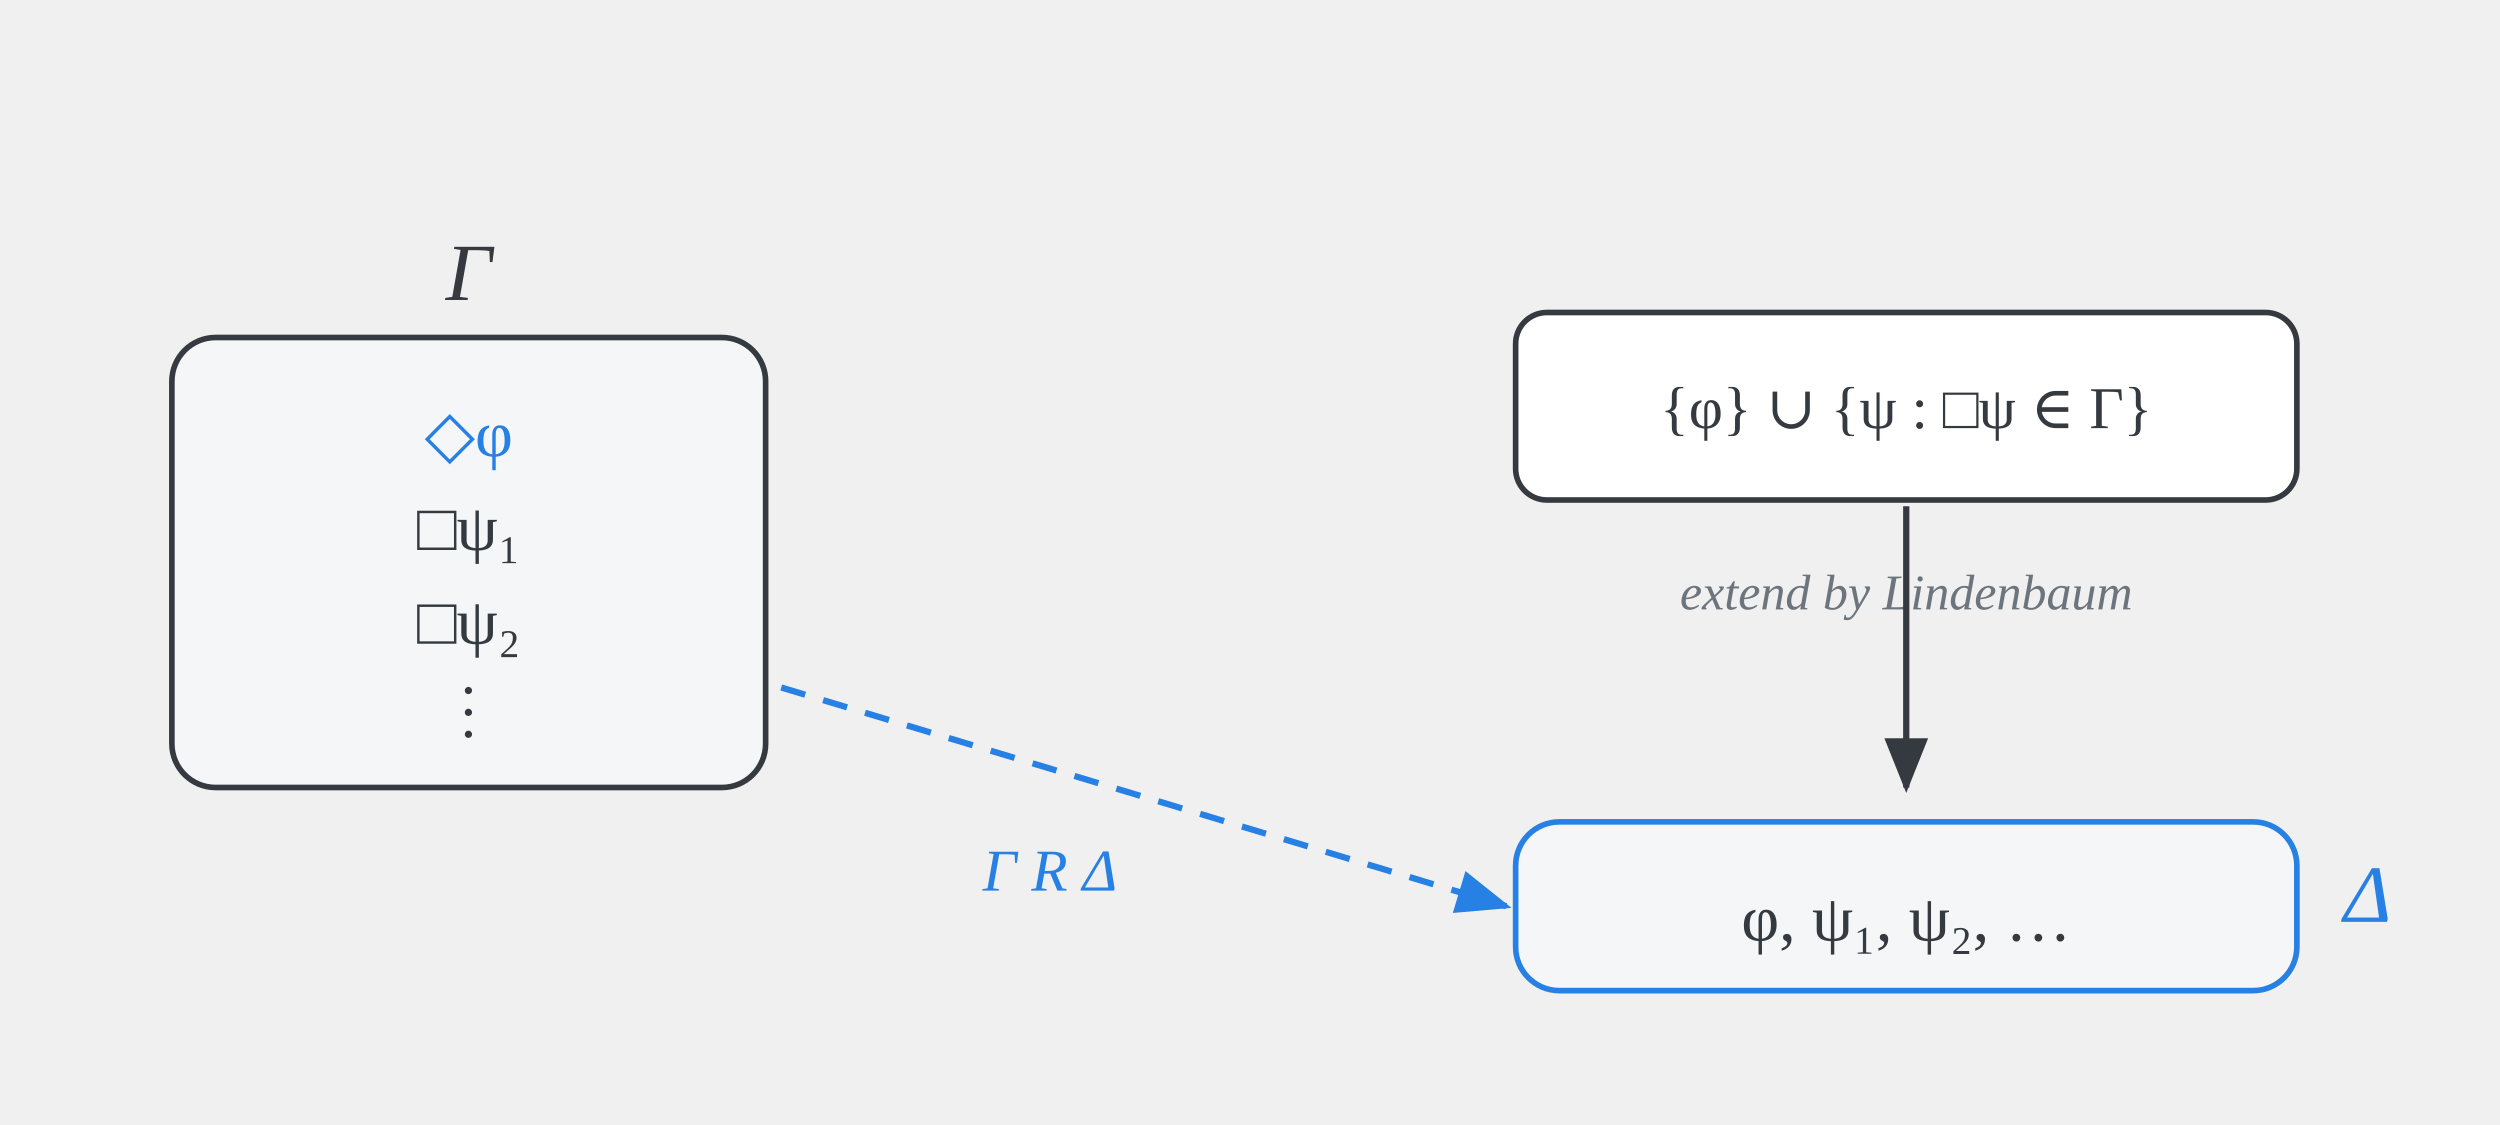
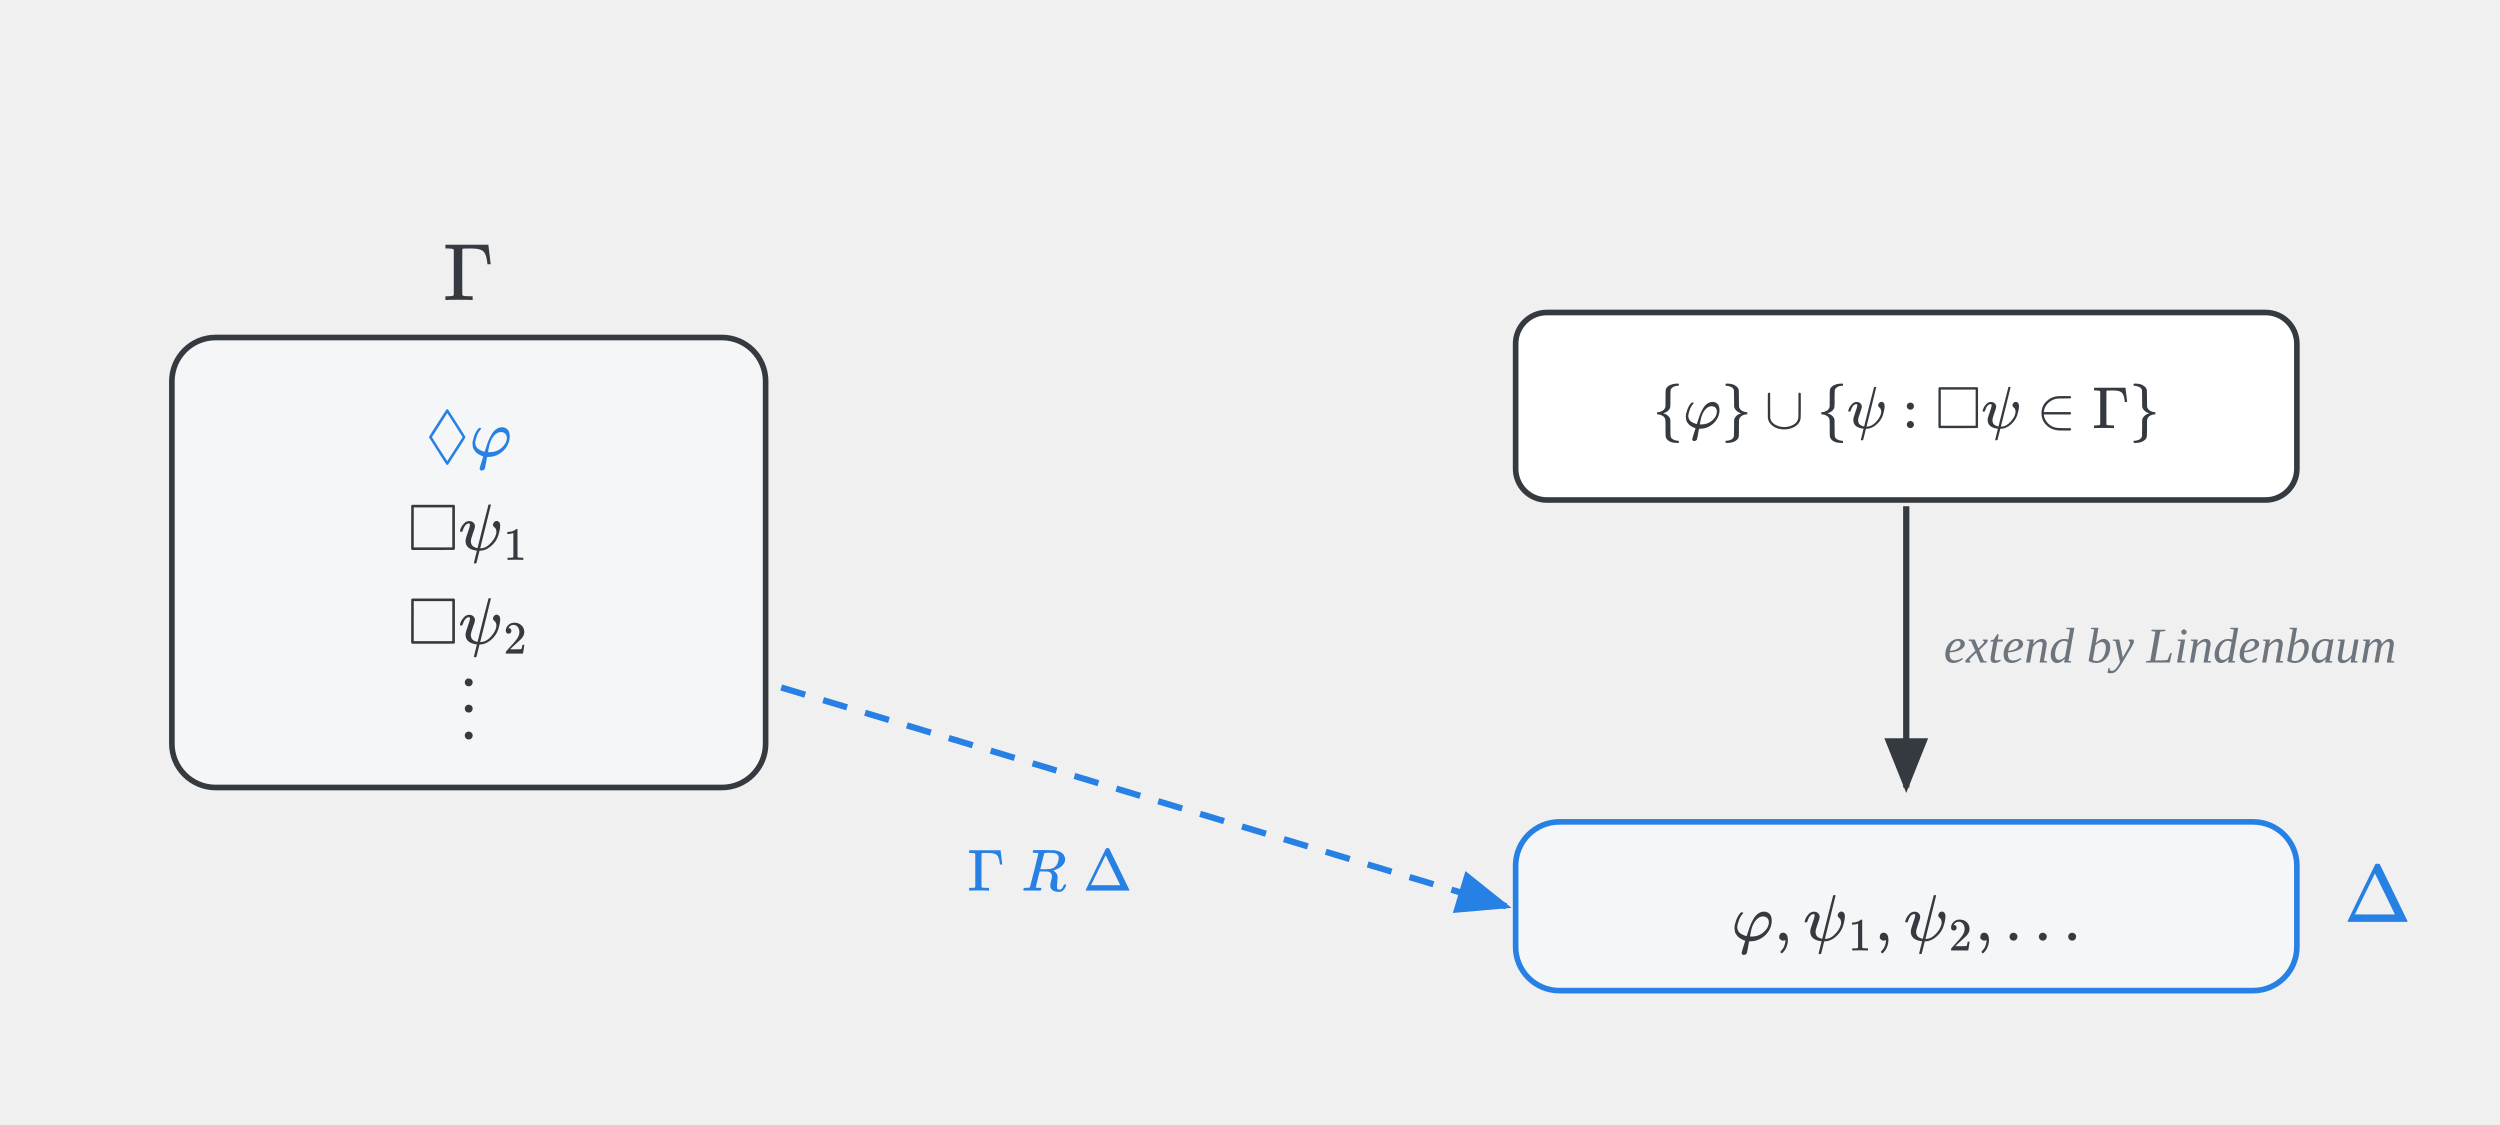
<svg xmlns="http://www.w3.org/2000/svg" aria-label="Existence lemma: if diamond phi is in Gamma, the set of phi together with everything boxed in Gamma is consistent and extends to a maximal consistent Delta accessible from Gamma." role="img" width="800" height="360" viewBox="0 0 800 360">
  <defs>
    <marker id="a" markerHeight="7" markerWidth="9" orient="auto-start-reverse" refX="9" refY="4" viewBox="0 0 10 8">
      <path d="M 0 0 L 10 4 L 0 8 z" fill="#343a40" />
    </marker>
    <marker id="b" markerHeight="7" markerWidth="9" orient="auto-start-reverse" refX="9" refY="4" viewBox="0 0 10 8">
      <path d="M 0 0 L 10 4 L 0 8 z" fill="#2780e3" />
    </marker>
  </defs>
  <g font-family="Georgia, 'Times New Roman', 'DejaVu Serif', serif">
    <rect x="55.0" y="108.0" width="190" height="144" rx="14" fill="#f4f6f8" stroke="#343a40" stroke-width="1.8" />
-     <text x="150" y="96.0" font-size="26" fill="#343a40" font-style="italic" text-anchor="middle">Γ</text>
-     <text x="150" y="146.0" font-size="21" fill="#2780e3" text-anchor="middle">◇φ</text>
-     <text x="150" y="176.0" font-size="21" fill="#343a40" text-anchor="middle">□ψ₁</text>
-     <text x="150" y="206.0" font-size="21" fill="#343a40" text-anchor="middle">□ψ₂</text>
-     <text x="150" y="236.0" font-size="21" fill="#343a40" text-anchor="middle">⋮</text>
+     <g transform="translate(141.88,96.00) scale(0.026)">
+       <g stroke="#343a40" fill="#343a40" stroke-width="0" transform="scale(1,-1)">
+         <g data-mml-node="math">
+           <g data-mml-node="mi">
+             <path data-c="393" d="M128 619Q121 626 117 628T101 631T58 634H25V680H554V676Q556 670 568 560T582 444V440H542V444Q542 445 538 478T523 545T492 598Q454 634 349 634H334Q264 634 249 633T233 621Q232 618 232 339L233 61Q240 54 245 52T270 48T333 46H360V0H348Q324 3 182 3Q51 3 36 0H25V46H58Q100 47 109 49T128 61V619Z" />
+           </g>
+         </g>
+       </g>
+     </g>
+     <g transform="translate(136.13,146.00) scale(0.021)">
+       <g stroke="#2780e3" fill="#2780e3" stroke-width="0" transform="scale(1,-1)">
+         <g data-mml-node="math">
+           <g data-mml-node="mi">
+             <path data-c="25CA" d="M318 709Q325 716 332 716Q340 716 344 713T474 511Q611 298 611 292Q611 285 526 152Q494 103 474 72Q347 -128 344 -130Q340 -132 333 -132T322 -130Q319 -128 257 -31T131 169T60 278Q56 285 56 292Q56 298 60 305Q73 326 194 516T318 709ZM567 290T567 291T451 475T333 658L100 293Q100 288 215 108L333 -74Q334 -74 450 108Z" />
+           </g>
+           <g data-mml-node="mi" transform="translate(667,0)">
+             <path data-c="1D711" d="M92 210Q92 176 106 149T142 108T185 85T220 72L235 70L237 71L250 112Q268 170 283 211T322 299T370 375T429 423T502 442Q547 442 582 410T618 302Q618 224 575 152T457 35T299 -10Q273 -10 273 -12L266 -48Q260 -83 252 -125T241 -179Q236 -203 215 -212Q204 -218 190 -218Q159 -215 159 -185Q159 -175 214 -2L209 0Q204 2 195 5T173 14T147 28T120 46T94 71T71 103T56 142T50 190Q50 238 76 311T149 431H162Q183 431 183 423Q183 417 175 409Q134 361 114 300T92 210ZM574 278Q574 320 550 344T486 369Q437 369 394 329T323 218Q309 184 295 109L286 64Q304 62 306 62Q423 62 498 131T574 278Z" />
+           </g>
+         </g>
+       </g>
+     </g>
+     <g transform="translate(130.41,176.00) scale(0.021)">
+       <g stroke="#343a40" fill="#343a40" stroke-width="0" transform="scale(1,-1)">
+         <g data-mml-node="math">
+           <g data-mml-node="mi">
+             <path data-c="25FB" d="M71 0Q59 4 55 16V346L56 676Q64 686 70 689H709Q719 681 722 674V15Q719 10 709 1L390 0H71ZM682 40V649H95V40H682Z" />
+           </g>
+           <g data-mml-node="msub" transform="translate(778,0)">
+             <g data-mml-node="mi">
+               <path data-c="1D713" d="M161 441Q202 441 226 417T250 358Q250 338 218 252T187 127Q190 85 214 61Q235 43 257 37Q275 29 288 29H289L371 360Q455 691 456 692Q459 694 472 694Q492 694 492 687Q492 678 411 356Q329 28 329 27T335 26Q421 26 498 114T576 278Q576 302 568 319T550 343T532 361T524 384Q524 405 541 424T583 443Q602 443 618 425T634 366Q634 337 623 288T605 220Q573 125 492 57T329 -11H319L296 -104Q272 -198 272 -199Q270 -205 252 -205H239Q233 -199 233 -197Q233 -192 256 -102T279 -9Q272 -8 265 -8Q106 14 106 139Q106 174 139 264T173 379Q173 380 173 381Q173 390 173 393T169 400T158 404H154Q131 404 112 385T82 344T65 302T57 280Q55 278 41 278H27Q21 284 21 287Q21 299 34 333T82 404T161 441Z" />
+             </g>
+             <g data-mml-node="mn" transform="translate(684,-150) scale(0.707)">
+               <path data-c="31" d="M213 578L200 573Q186 568 160 563T102 556H83V602H102Q149 604 189 617T245 641T273 663Q275 666 285 666Q294 666 302 660V361L303 61Q310 54 315 52T339 48T401 46H427V0H416Q395 3 257 3Q121 3 100 0H88V46H114Q136 46 152 46T177 47T193 50T201 52T207 57T213 61V578Z" />
+             </g>
+           </g>
+         </g>
+       </g>
+     </g>
+     <g transform="translate(130.41,206.00) scale(0.021)">
+       <g stroke="#343a40" fill="#343a40" stroke-width="0" transform="scale(1,-1)">
+         <g data-mml-node="math">
+           <g data-mml-node="mi">
+             <path data-c="25FB" d="M71 0Q59 4 55 16V346L56 676Q64 686 70 689H709Q719 681 722 674V15Q719 10 709 1L390 0H71ZM682 40V649H95V40H682Z" />
+           </g>
+           <g data-mml-node="msub" transform="translate(778,0)">
+             <g data-mml-node="mi">
+               <path data-c="1D713" d="M161 441Q202 441 226 417T250 358Q250 338 218 252T187 127Q190 85 214 61Q235 43 257 37Q275 29 288 29H289L371 360Q455 691 456 692Q459 694 472 694Q492 694 492 687Q492 678 411 356Q329 28 329 27T335 26Q421 26 498 114T576 278Q576 302 568 319T550 343T532 361T524 384Q524 405 541 424T583 443Q602 443 618 425T634 366Q634 337 623 288T605 220Q573 125 492 57T329 -11H319L296 -104Q272 -198 272 -199Q270 -205 252 -205H239Q233 -199 233 -197Q233 -192 256 -102T279 -9Q272 -8 265 -8Q106 14 106 139Q106 174 139 264T173 379Q173 380 173 381Q173 390 173 393T169 400T158 404H154Q131 404 112 385T82 344T65 302T57 280Q55 278 41 278H27Q21 284 21 287Q21 299 34 333T82 404T161 441Z" />
+             </g>
+             <g data-mml-node="mn" transform="translate(684,-150) scale(0.707)">
+               <path data-c="32" d="M109 429Q82 429 66 447T50 491Q50 562 103 614T235 666Q326 666 387 610T449 465Q449 422 429 383T381 315T301 241Q265 210 201 149L142 93L218 92Q375 92 385 97Q392 99 409 186V189H449V186Q448 183 436 95T421 3V0H50V19V31Q50 38 56 46T86 81Q115 113 136 137Q145 147 170 174T204 211T233 244T261 278T284 308T305 340T320 369T333 401T340 431T343 464Q343 527 309 573T212 619Q179 619 154 602T119 569T109 550Q109 549 114 549Q132 549 151 535T170 489Q170 464 154 447T109 429Z" />
+             </g>
+           </g>
+         </g>
+       </g>
+     </g>
+     <g transform="translate(147.08,236.00) scale(0.021)">
+       <g stroke="#343a40" fill="#343a40" stroke-width="0" transform="scale(1,-1)">
+         <g data-mml-node="math">
+           <g data-mml-node="TeXAtom" data-mjx-texclass="ORD">
+             <g data-mml-node="mo">
+               <path data-c="22EE" d="M78 30Q78 54 95 72T138 90Q162 90 180 74T199 31Q199 6 182 -12T139 -30T96 -13T78 30ZM78 440Q78 464 95 482T138 500Q162 500 180 484T199 441Q199 416 182 398T139 380T96 397T78 440ZM78 840Q78 864 95 882T138 900Q162 900 180 884T199 841Q199 816 182 798T139 780T96 797T78 840Z" />
+             </g>
+           </g>
+         </g>
+       </g>
+     </g>
    <rect x="485.0" y="100.0" width="250" height="60" rx="10" fill="#fff" stroke="#343a40" stroke-width="1.8" />
-     <text x="610" y="137" font-size="19" fill="#343a40" text-anchor="middle">{φ} ∪ {ψ : □ψ ∈ Γ}</text>
-     <text x="610" y="195" font-size="16" fill="#6c757d" font-style="italic" text-anchor="middle">extend by Lindenbaum</text>
+     <g transform="translate(529.00,137.00) scale(0.019)">
+       <g stroke="#343a40" fill="#343a40" stroke-width="0" transform="scale(1,-1)">
+         <g data-mml-node="math">
+           <g data-mml-node="mo">
+             <path data-c="7B" d="M434 -231Q434 -244 428 -250H410Q281 -250 230 -184Q225 -177 222 -172T217 -161T213 -148T211 -133T210 -111T209 -84T209 -47T209 0Q209 21 209 53Q208 142 204 153Q203 154 203 155Q189 191 153 211T82 231Q71 231 68 234T65 250T68 266T82 269Q116 269 152 289T203 345Q208 356 208 377T209 529V579Q209 634 215 656T244 698Q270 724 324 740Q361 748 377 749Q379 749 390 749T408 750H428Q434 744 434 732Q434 719 431 716Q429 713 415 713Q362 710 332 689T296 647Q291 634 291 499V417Q291 370 288 353T271 314Q240 271 184 255L170 250L184 245Q202 239 220 230T262 196T290 137Q291 131 291 1Q291 -134 296 -147Q306 -174 339 -192T415 -213Q429 -213 431 -216Q434 -219 434 -231Z" />
+           </g>
+           <g data-mml-node="mi" transform="translate(500,0)">
+             <path data-c="1D711" d="M92 210Q92 176 106 149T142 108T185 85T220 72L235 70L237 71L250 112Q268 170 283 211T322 299T370 375T429 423T502 442Q547 442 582 410T618 302Q618 224 575 152T457 35T299 -10Q273 -10 273 -12L266 -48Q260 -83 252 -125T241 -179Q236 -203 215 -212Q204 -218 190 -218Q159 -215 159 -185Q159 -175 214 -2L209 0Q204 2 195 5T173 14T147 28T120 46T94 71T71 103T56 142T50 190Q50 238 76 311T149 431H162Q183 431 183 423Q183 417 175 409Q134 361 114 300T92 210ZM574 278Q574 320 550 344T486 369Q437 369 394 329T323 218Q309 184 295 109L286 64Q304 62 306 62Q423 62 498 131T574 278Z" />
+           </g>
+           <g data-mml-node="mo" transform="translate(1154,0)">
+             <path data-c="7D" d="M65 731Q65 745 68 747T88 750Q171 750 216 725T279 670Q288 649 289 635T291 501Q292 362 293 357Q306 312 345 291T417 269Q428 269 431 266T434 250T431 234T417 231Q380 231 345 210T298 157Q293 143 292 121T291 -28V-79Q291 -134 285 -156T256 -198Q202 -250 89 -250Q71 -250 68 -247T65 -230Q65 -224 65 -223T66 -218T69 -214T77 -213Q91 -213 108 -210T146 -200T183 -177T207 -139Q208 -134 209 3L210 139Q223 196 280 230Q315 247 330 250Q305 257 280 270Q225 304 212 352L210 362L209 498Q208 635 207 640Q195 680 154 696T77 713Q68 713 67 716T65 731Z" />
+           </g>
+           <g data-mml-node="mo" transform="translate(1876.2,0)">
+             <path data-c="222A" d="M591 598H592Q604 598 611 583V376Q611 345 611 296Q610 162 606 148Q605 146 605 145Q586 68 507 23T333 -22Q268 -22 209 -1T106 66T56 173Q55 180 55 384L56 585Q66 598 75 598Q85 598 95 585V378L96 172L98 162Q112 95 181 57T332 18Q415 18 487 58T570 175Q571 180 571 383V583Q579 598 591 598Z" />
+           </g>
+           <g data-mml-node="mo" transform="translate(2765.4,0)">
+             <path data-c="7B" d="M434 -231Q434 -244 428 -250H410Q281 -250 230 -184Q225 -177 222 -172T217 -161T213 -148T211 -133T210 -111T209 -84T209 -47T209 0Q209 21 209 53Q208 142 204 153Q203 154 203 155Q189 191 153 211T82 231Q71 231 68 234T65 250T68 266T82 269Q116 269 152 289T203 345Q208 356 208 377T209 529V579Q209 634 215 656T244 698Q270 724 324 740Q361 748 377 749Q379 749 390 749T408 750H428Q434 744 434 732Q434 719 431 716Q429 713 415 713Q362 710 332 689T296 647Q291 634 291 499V417Q291 370 288 353T271 314Q240 271 184 255L170 250L184 245Q202 239 220 230T262 196T290 137Q291 131 291 1Q291 -134 296 -147Q306 -174 339 -192T415 -213Q429 -213 431 -216Q434 -219 434 -231Z" />
+           </g>
+           <g data-mml-node="mi" transform="translate(3265.4,0)">
+             <path data-c="1D713" d="M161 441Q202 441 226 417T250 358Q250 338 218 252T187 127Q190 85 214 61Q235 43 257 37Q275 29 288 29H289L371 360Q455 691 456 692Q459 694 472 694Q492 694 492 687Q492 678 411 356Q329 28 329 27T335 26Q421 26 498 114T576 278Q576 302 568 319T550 343T532 361T524 384Q524 405 541 424T583 443Q602 443 618 425T634 366Q634 337 623 288T605 220Q573 125 492 57T329 -11H319L296 -104Q272 -198 272 -199Q270 -205 252 -205H239Q233 -199 233 -197Q233 -192 256 -102T279 -9Q272 -8 265 -8Q106 14 106 139Q106 174 139 264T173 379Q173 380 173 381Q173 390 173 393T169 400T158 404H154Q131 404 112 385T82 344T65 302T57 280Q55 278 41 278H27Q21 284 21 287Q21 299 34 333T82 404T161 441Z" />
+           </g>
+           <g data-mml-node="mo" transform="translate(4194.2,0)">
+             <path data-c="3A" d="M78 370Q78 394 95 412T138 430Q162 430 180 414T199 371Q199 346 182 328T139 310T96 327T78 370ZM78 60Q78 84 95 102T138 120Q162 120 180 104T199 61Q199 36 182 18T139 0T96 17T78 60Z" />
+           </g>
+           <g data-mml-node="mi" transform="translate(4750,0)">
+             <path data-c="25FB" d="M71 0Q59 4 55 16V346L56 676Q64 686 70 689H709Q719 681 722 674V15Q719 10 709 1L390 0H71ZM682 40V649H95V40H682Z" />
+           </g>
+           <g data-mml-node="mi" transform="translate(5528,0)">
+             <path data-c="1D713" d="M161 441Q202 441 226 417T250 358Q250 338 218 252T187 127Q190 85 214 61Q235 43 257 37Q275 29 288 29H289L371 360Q455 691 456 692Q459 694 472 694Q492 694 492 687Q492 678 411 356Q329 28 329 27T335 26Q421 26 498 114T576 278Q576 302 568 319T550 343T532 361T524 384Q524 405 541 424T583 443Q602 443 618 425T634 366Q634 337 623 288T605 220Q573 125 492 57T329 -11H319L296 -104Q272 -198 272 -199Q270 -205 252 -205H239Q233 -199 233 -197Q233 -192 256 -102T279 -9Q272 -8 265 -8Q106 14 106 139Q106 174 139 264T173 379Q173 380 173 381Q173 390 173 393T169 400T158 404H154Q131 404 112 385T82 344T65 302T57 280Q55 278 41 278H27Q21 284 21 287Q21 299 34 333T82 404T161 441Z" />
+           </g>
+           <g data-mml-node="mo" transform="translate(6456.8,0)">
+             <path data-c="2208" d="M84 250Q84 372 166 450T360 539Q361 539 377 539T419 540T469 540H568Q583 532 583 520Q583 511 570 501L466 500Q355 499 329 494Q280 482 242 458T183 409T147 354T129 306T124 272V270H568Q583 262 583 250T568 230H124V228Q124 207 134 177T167 112T231 48T328 7Q355 1 466 0H570Q583 -10 583 -20Q583 -32 568 -40H471Q464 -40 446 -40T417 -41Q262 -41 172 45Q84 127 84 250Z" />
+           </g>
+           <g data-mml-node="mi" transform="translate(7401.6,0)">
+             <path data-c="393" d="M128 619Q121 626 117 628T101 631T58 634H25V680H554V676Q556 670 568 560T582 444V440H542V444Q542 445 538 478T523 545T492 598Q454 634 349 634H334Q264 634 249 633T233 621Q232 618 232 339L233 61Q240 54 245 52T270 48T333 46H360V0H348Q324 3 182 3Q51 3 36 0H25V46H58Q100 47 109 49T128 61V619Z" />
+           </g>
+           <g data-mml-node="mo" transform="translate(8026.6,0)">
+             <path data-c="7D" d="M65 731Q65 745 68 747T88 750Q171 750 216 725T279 670Q288 649 289 635T291 501Q292 362 293 357Q306 312 345 291T417 269Q428 269 431 266T434 250T431 234T417 231Q380 231 345 210T298 157Q293 143 292 121T291 -28V-79Q291 -134 285 -156T256 -198Q202 -250 89 -250Q71 -250 68 -247T65 -230Q65 -224 65 -223T66 -218T69 -214T77 -213Q91 -213 108 -210T146 -200T183 -177T207 -139Q208 -134 209 3L210 139Q223 196 280 230Q315 247 330 250Q305 257 280 270Q225 304 212 352L210 362L209 498Q208 635 207 640Q195 680 154 696T77 713Q68 713 67 716T65 731Z" />
+           </g>
+         </g>
+       </g>
+     </g>
+     <text x="622" y="212" font-size="16" fill="#6c757d" font-style="italic" text-anchor="start">extend by Lindenbaum</text>
    <rect x="485.0" y="263.0" width="250" height="54" rx="14" fill="#f4f6f8" stroke="#2780e3" stroke-width="1.8" />
-     <text x="610" y="251.0" font-size="26" fill="#2780e3" font-style="italic" text-anchor="middle" />
-     <text x="610" y="301.0" font-size="21" fill="#343a40" text-anchor="middle">φ, ψ₁, ψ₂, …</text>
-     <text x="750" y="295" font-size="26" fill="#2780e3" font-style="italic" text-anchor="start">Δ</text>
+     <g transform="translate(553.98,301.00) scale(0.021)">
+       <g stroke="#343a40" fill="#343a40" stroke-width="0" transform="scale(1,-1)">
+         <g data-mml-node="math">
+           <g data-mml-node="mi">
+             <path data-c="1D711" d="M92 210Q92 176 106 149T142 108T185 85T220 72L235 70L237 71L250 112Q268 170 283 211T322 299T370 375T429 423T502 442Q547 442 582 410T618 302Q618 224 575 152T457 35T299 -10Q273 -10 273 -12L266 -48Q260 -83 252 -125T241 -179Q236 -203 215 -212Q204 -218 190 -218Q159 -215 159 -185Q159 -175 214 -2L209 0Q204 2 195 5T173 14T147 28T120 46T94 71T71 103T56 142T50 190Q50 238 76 311T149 431H162Q183 431 183 423Q183 417 175 409Q134 361 114 300T92 210ZM574 278Q574 320 550 344T486 369Q437 369 394 329T323 218Q309 184 295 109L286 64Q304 62 306 62Q423 62 498 131T574 278Z" />
+           </g>
+           <g data-mml-node="mo" transform="translate(654,0)">
+             <path data-c="2C" d="M78 35T78 60T94 103T137 121Q165 121 187 96T210 8Q210 -27 201 -60T180 -117T154 -158T130 -185T117 -194Q113 -194 104 -185T95 -172Q95 -168 106 -156T131 -126T157 -76T173 -3V9L172 8Q170 7 167 6T161 3T152 1T140 0Q113 0 96 17Z" />
+           </g>
+           <g data-mml-node="msub" transform="translate(1098.7,0)">
+             <g data-mml-node="mi">
+               <path data-c="1D713" d="M161 441Q202 441 226 417T250 358Q250 338 218 252T187 127Q190 85 214 61Q235 43 257 37Q275 29 288 29H289L371 360Q455 691 456 692Q459 694 472 694Q492 694 492 687Q492 678 411 356Q329 28 329 27T335 26Q421 26 498 114T576 278Q576 302 568 319T550 343T532 361T524 384Q524 405 541 424T583 443Q602 443 618 425T634 366Q634 337 623 288T605 220Q573 125 492 57T329 -11H319L296 -104Q272 -198 272 -199Q270 -205 252 -205H239Q233 -199 233 -197Q233 -192 256 -102T279 -9Q272 -8 265 -8Q106 14 106 139Q106 174 139 264T173 379Q173 380 173 381Q173 390 173 393T169 400T158 404H154Q131 404 112 385T82 344T65 302T57 280Q55 278 41 278H27Q21 284 21 287Q21 299 34 333T82 404T161 441Z" />
+             </g>
+             <g data-mml-node="mn" transform="translate(684,-150) scale(0.707)">
+               <path data-c="31" d="M213 578L200 573Q186 568 160 563T102 556H83V602H102Q149 604 189 617T245 641T273 663Q275 666 285 666Q294 666 302 660V361L303 61Q310 54 315 52T339 48T401 46H427V0H416Q395 3 257 3Q121 3 100 0H88V46H114Q136 46 152 46T177 47T193 50T201 52T207 57T213 61V578Z" />
+             </g>
+           </g>
+           <g data-mml-node="mo" transform="translate(2186.2,0)">
+             <path data-c="2C" d="M78 35T78 60T94 103T137 121Q165 121 187 96T210 8Q210 -27 201 -60T180 -117T154 -158T130 -185T117 -194Q113 -194 104 -185T95 -172Q95 -168 106 -156T131 -126T157 -76T173 -3V9L172 8Q170 7 167 6T161 3T152 1T140 0Q113 0 96 17Z" />
+           </g>
+           <g data-mml-node="msub" transform="translate(2630.9,0)">
+             <g data-mml-node="mi">
+               <path data-c="1D713" d="M161 441Q202 441 226 417T250 358Q250 338 218 252T187 127Q190 85 214 61Q235 43 257 37Q275 29 288 29H289L371 360Q455 691 456 692Q459 694 472 694Q492 694 492 687Q492 678 411 356Q329 28 329 27T335 26Q421 26 498 114T576 278Q576 302 568 319T550 343T532 361T524 384Q524 405 541 424T583 443Q602 443 618 425T634 366Q634 337 623 288T605 220Q573 125 492 57T329 -11H319L296 -104Q272 -198 272 -199Q270 -205 252 -205H239Q233 -199 233 -197Q233 -192 256 -102T279 -9Q272 -8 265 -8Q106 14 106 139Q106 174 139 264T173 379Q173 380 173 381Q173 390 173 393T169 400T158 404H154Q131 404 112 385T82 344T65 302T57 280Q55 278 41 278H27Q21 284 21 287Q21 299 34 333T82 404T161 441Z" />
+             </g>
+             <g data-mml-node="mn" transform="translate(684,-150) scale(0.707)">
+               <path data-c="32" d="M109 429Q82 429 66 447T50 491Q50 562 103 614T235 666Q326 666 387 610T449 465Q449 422 429 383T381 315T301 241Q265 210 201 149L142 93L218 92Q375 92 385 97Q392 99 409 186V189H449V186Q448 183 436 95T421 3V0H50V19V31Q50 38 56 46T86 81Q115 113 136 137Q145 147 170 174T204 211T233 244T261 278T284 308T305 340T320 369T333 401T340 431T343 464Q343 527 309 573T212 619Q179 619 154 602T119 569T109 550Q109 549 114 549Q132 549 151 535T170 489Q170 464 154 447T109 429Z" />
+             </g>
+           </g>
+           <g data-mml-node="mo" transform="translate(3718.4,0)">
+             <path data-c="2C" d="M78 35T78 60T94 103T137 121Q165 121 187 96T210 8Q210 -27 201 -60T180 -117T154 -158T130 -185T117 -194Q113 -194 104 -185T95 -172Q95 -168 106 -156T131 -126T157 -76T173 -3V9L172 8Q170 7 167 6T161 3T152 1T140 0Q113 0 96 17Z" />
+           </g>
+           <g data-mml-node="mo" transform="translate(4163.1,0)">
+             <path data-c="2026" d="M78 60Q78 84 95 102T138 120Q162 120 180 104T199 61Q199 36 182 18T139 0T96 17T78 60ZM525 60Q525 84 542 102T585 120Q609 120 627 104T646 61Q646 36 629 18T586 0T543 17T525 60ZM972 60Q972 84 989 102T1032 120Q1056 120 1074 104T1093 61Q1093 36 1076 18T1033 0T990 17T972 60Z" />
+           </g>
+         </g>
+       </g>
+     </g>
+     <g transform="translate(750.00,295.00) scale(0.026)">
+       <g stroke="#2780e3" fill="#2780e3" stroke-width="0" transform="scale(1,-1)">
+         <g data-mml-node="math">
+           <g data-mml-node="mi">
+             <path data-c="394" d="M51 0Q46 4 46 7Q46 9 215 357T388 709Q391 716 416 716Q439 716 444 709Q447 705 616 357T786 7Q786 4 781 0H51ZM507 344L384 596L137 92L383 91H630Q630 93 507 344Z" />
+           </g>
+         </g>
+       </g>
+     </g>
    <line x1="610" y1="162" x2="610" y2="252" stroke="#343a40" stroke-width="2" marker-end="url(#a)" />
    <line x1="250" y1="220" x2="482" y2="290" stroke="#2780e3" stroke-width="2" stroke-dasharray="8 6" marker-end="url(#b)" />
-     <text x="336.0" y="285.0" font-size="19" fill="#2780e3" font-style="italic" text-anchor="middle">Γ R Δ</text>
+     <g transform="translate(309.66,285.00) scale(0.019)">
+       <g stroke="#2780e3" fill="#2780e3" stroke-width="0" transform="scale(1,-1)">
+         <g data-mml-node="math">
+           <g data-mml-node="mi">
+             <path data-c="393" d="M128 619Q121 626 117 628T101 631T58 634H25V680H554V676Q556 670 568 560T582 444V440H542V444Q542 445 538 478T523 545T492 598Q454 634 349 634H334Q264 634 249 633T233 621Q232 618 232 339L233 61Q240 54 245 52T270 48T333 46H360V0H348Q324 3 182 3Q51 3 36 0H25V46H58Q100 47 109 49T128 61V619Z" />
+           </g>
+           <g data-mml-node="TeXAtom" data-mjx-texclass="REL" transform="translate(902.8,0)">
+             <g data-mml-node="mi">
+               <path data-c="1D445" d="M230 637Q203 637 198 638T193 649Q193 676 204 682Q206 683 378 683Q550 682 564 680Q620 672 658 652T712 606T733 563T739 529Q739 484 710 445T643 385T576 351T538 338L545 333Q612 295 612 223Q612 212 607 162T602 80V71Q602 53 603 43T614 25T640 16Q668 16 686 38T712 85Q717 99 720 102T735 105Q755 105 755 93Q755 75 731 36Q693 -21 641 -21H632Q571 -21 531 4T487 82Q487 109 502 166T517 239Q517 290 474 313Q459 320 449 321T378 323H309L277 193Q244 61 244 59Q244 55 245 54T252 50T269 48T302 46H333Q339 38 339 37T336 19Q332 6 326 0H311Q275 2 180 2Q146 2 117 2T71 2T50 1Q33 1 33 10Q33 12 36 24Q41 43 46 45Q50 46 61 46H67Q94 46 127 49Q141 52 146 61Q149 65 218 339T287 628Q287 635 230 637ZM630 554Q630 586 609 608T523 636Q521 636 500 636T462 637H440Q393 637 386 627Q385 624 352 494T319 361Q319 360 388 360Q466 361 492 367Q556 377 592 426Q608 449 619 486T630 554Z" />
+             </g>
+           </g>
+           <g data-mml-node="mi" transform="translate(1939.6,0)">
+             <path data-c="394" d="M51 0Q46 4 46 7Q46 9 215 357T388 709Q391 716 416 716Q439 716 444 709Q447 705 616 357T786 7Q786 4 781 0H51ZM507 344L384 596L137 92L383 91H630Q630 93 507 344Z" />
+           </g>
+         </g>
+       </g>
+     </g>
  </g>
</svg>
